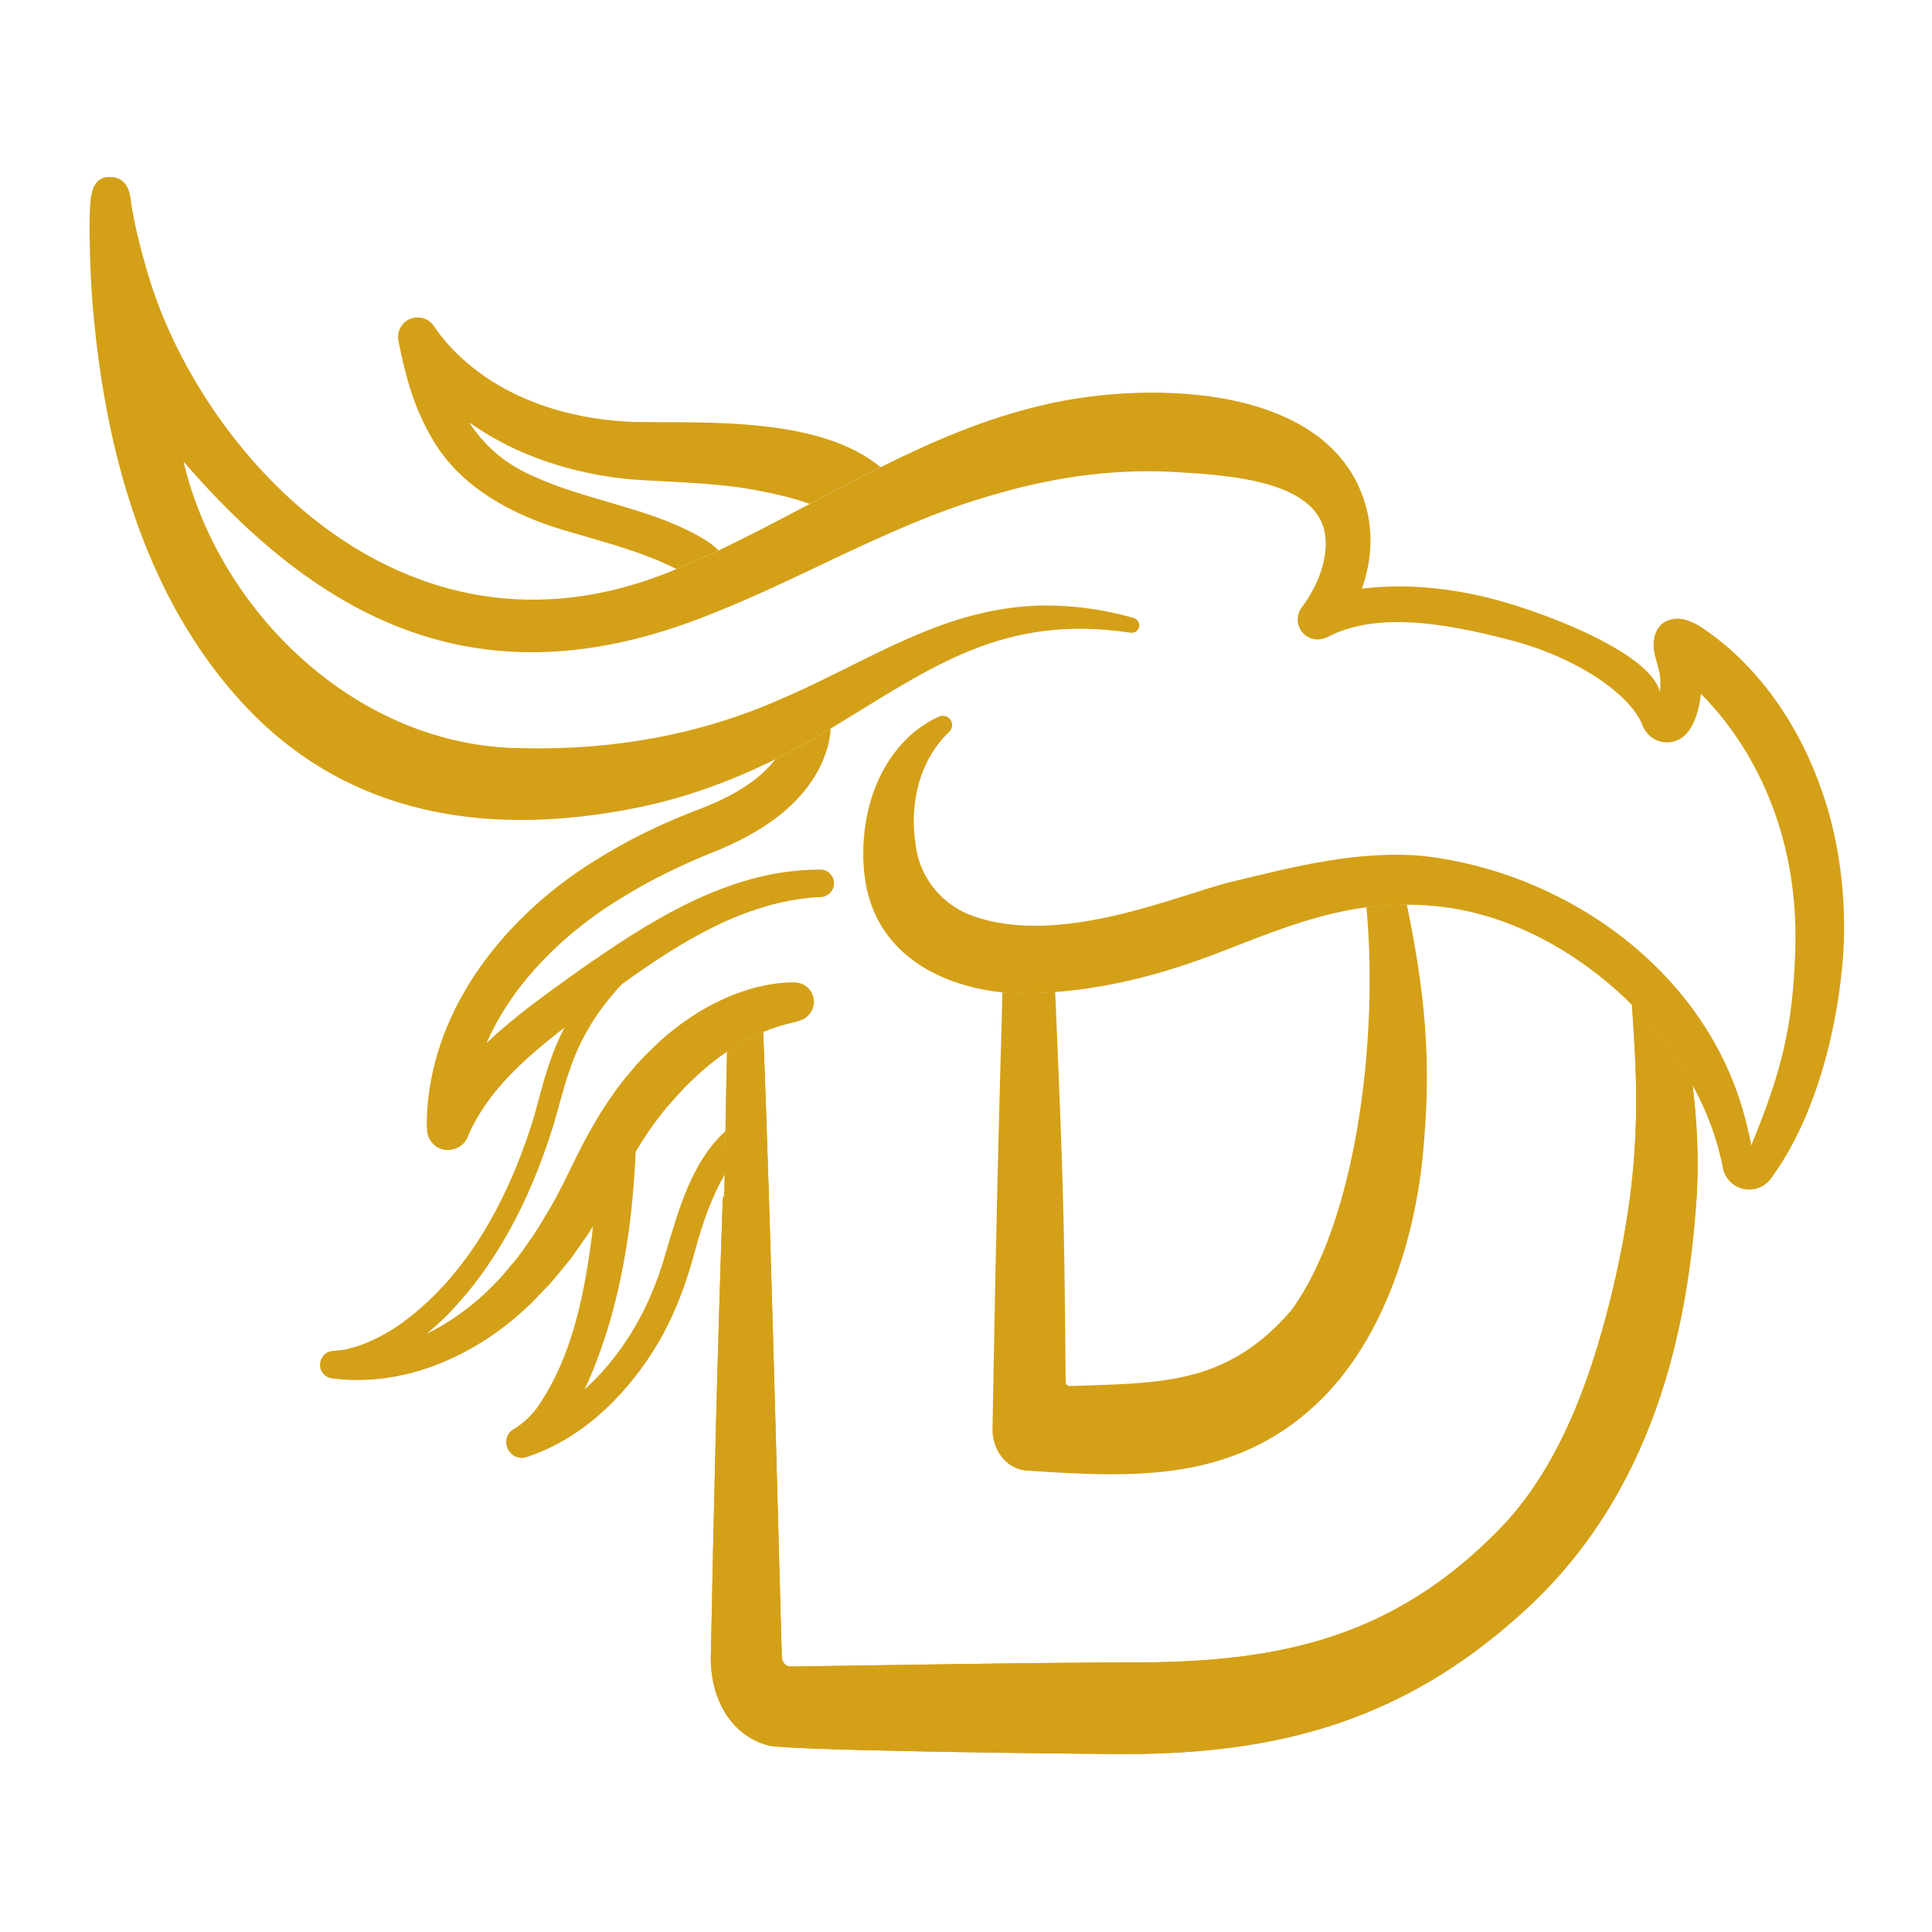
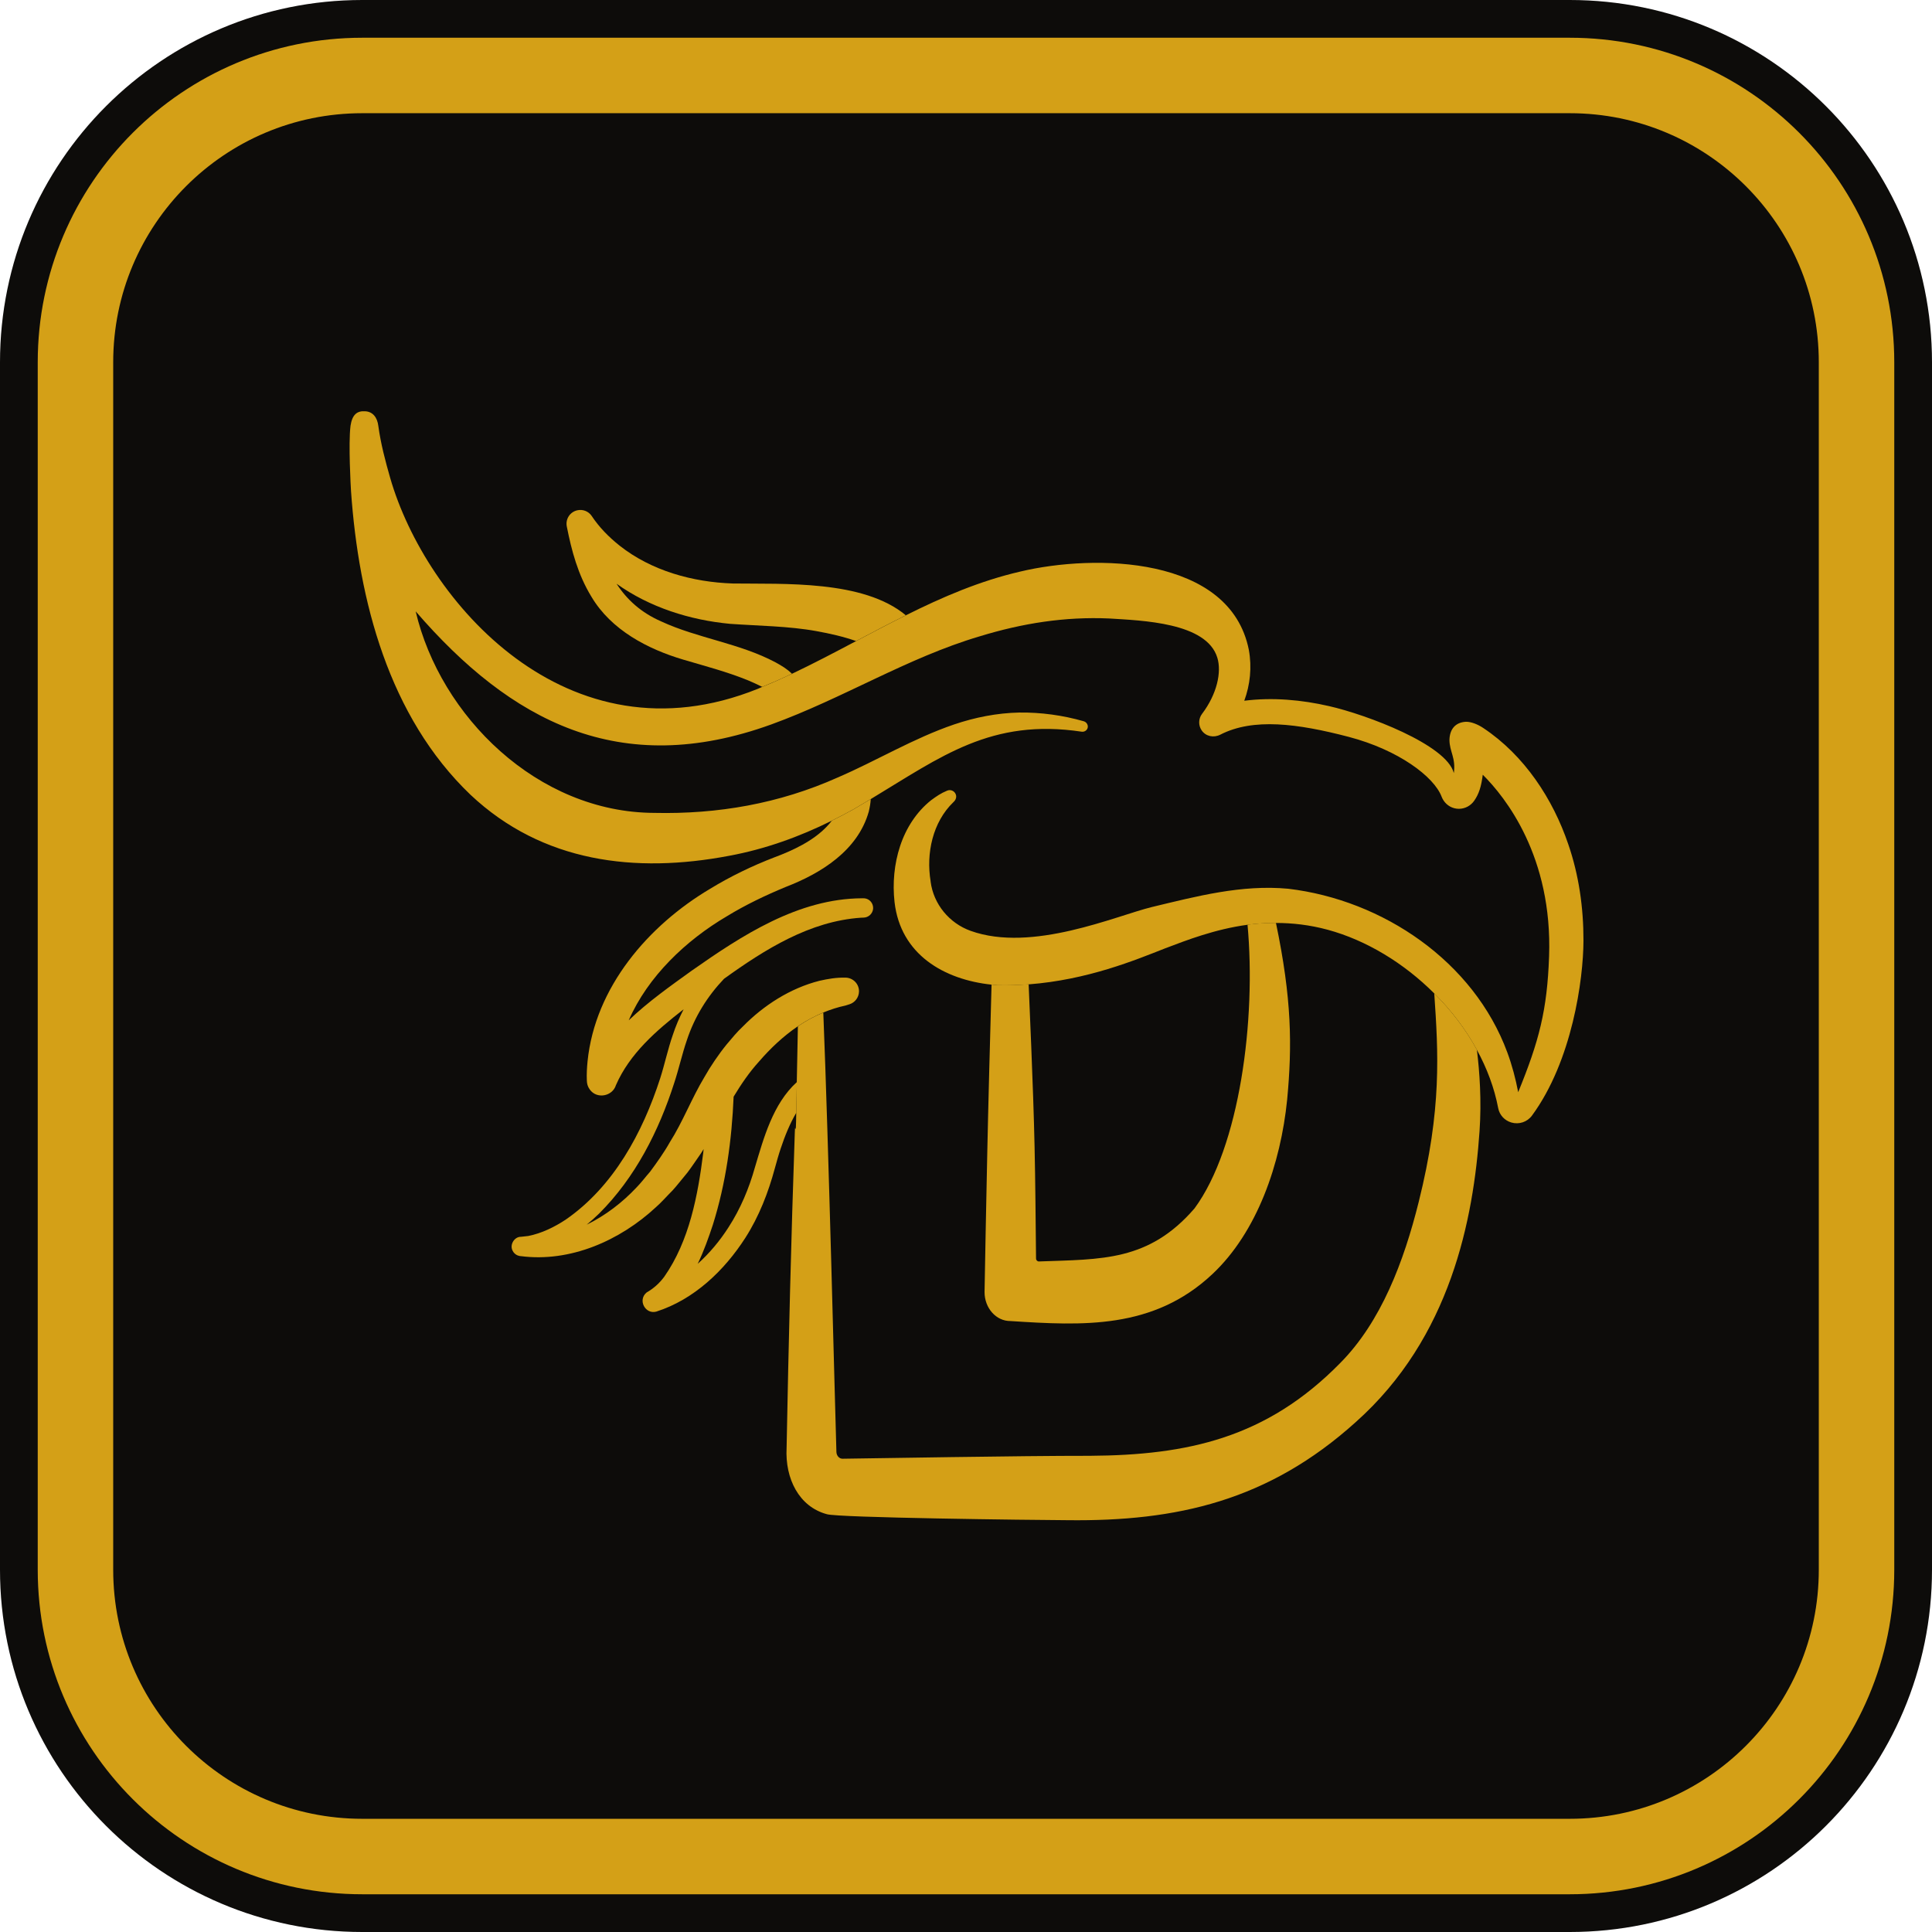
- <svg xmlns="http://www.w3.org/2000/svg" viewBox="30.69 11.08 456 456" fill="#D4A017" role="img" aria-label="Djaunt">
-   <g>
-     <g>
-       <path d="M444.83,286.32c0-0.02-0.02-0.05-0.02-0.08C444.82,286.33,444.84,286.4,444.83,286.32z" />
-       <path d="M187.88,306.6c-1.99,7.13-4.89,14.01-8.87,20.15c-2.84,4.46-6.39,8.72-10.34,12.26c2.08-4.31,3.67-8.84,5.08-13.09    c4.4-14.01,6.36-28.47,6.97-43c2.51-4.16,5.23-8.17,8.5-11.77c3.85-4.46,8.23-8.59,13.06-11.86c2.69-1.84,5.54-3.36,8.53-4.62    c2.38-0.98,4.89-1.8,7.49-2.35l1.35-0.43c1.77-0.58,3.09-2.23,3.15-4.25c0.06-2.54-1.96-4.62-4.5-4.68    c-3.21-0.06-5.81,0.4-8.81,1.07c-9.82,2.51-18.65,8.2-25.69,15.35c-1.86,1.71-3.79,4.07-5.41,5.99c-2.6,3.18-5.47,7.4-7.46,10.95    c-4.31,7.16-7.25,15.02-11.65,21.93c-1.8,3.24-4.37,6.85-6.57,9.82c-1.44,1.62-3.09,3.82-4.59,5.32    c-4.74,5.05-10.43,9.42-16.7,12.48c1.44-1.19,2.81-2.42,4.13-3.7c12.14-12.08,20.09-27.77,25.26-43.94    c1.5-4.53,2.66-9.79,4.22-14.28c2.6-7.89,6.94-14.8,12.48-20.61c13.79-9.91,28.78-19.33,45.96-20.49c0.27,0,0.55-0.03,0.86-0.03    c1.65-0.03,3.06-1.32,3.21-3c0.12-1.8-1.19-3.36-3-3.49h-0.52v-0.03c-0.06,0-0.12,0.03-0.18,0.03    c-21.44,0.09-40.31,12.45-57.25,24.34c-7,5.05-14.56,10.37-21.07,16.61c6.42-14.71,19.21-26.85,32.94-34.92    c6.24-3.82,13.03-7.06,19.79-9.85c11.8-4.56,24.13-12.17,27.83-25.26c0.34-1.41,0.58-2.78,0.67-4.22    c-1.9,1.13-3.85,2.29-5.84,3.46c-2.35,1.31-4.77,2.57-7.22,3.79c-0.55,0.7-1.1,1.38-1.71,1.99c-4.59,4.83-11.35,8.01-17.71,10.37    c-7.37,2.84-14.65,6.36-21.41,10.49c-20.73,12.29-38.62,33-41.16,57.89c-0.21,2.14-0.34,4.28-0.24,6.48    c0.03,1.01,0.24,1.99,0.98,3c2.35,3.33,7.61,2.32,8.78-1.44c4.59-10.55,13.49-18.29,22.72-25.47c-1.44,2.78-2.69,5.72-3.67,8.72    c-1.59,4.56-2.72,9.85-4.19,14.43c-5.9,18.26-15.66,36.36-31.74,47.46c-3.82,2.51-8.07,4.59-12.54,5.47l-2.14,0.24l-0.27,0.03    h-0.12c-2.2,0.03-3.82,2.75-2.69,4.74c0.31,0.67,1.01,1.28,1.68,1.53c0.67,0.21,0.8,0.21,0.83,0.21h0.09    c16.67,2.2,33.39-5.2,45.44-16.39c1.84-1.59,3.85-3.91,5.59-5.63c1.16-1.22,3.95-4.77,5.05-6.06c1.53-2.02,3.06-4.37,4.53-6.45    c0.27-0.46,0.55-0.92,0.86-1.38c-0.06,0.4-0.09,0.8-0.12,1.19c-1.8,14.4-4.68,29.63-13.09,41.65c-1.68,2.26-3.61,3.95-5.93,5.29    c-3.06,2.54-0.43,7.4,3.24,6.42c12.72-4.07,22.87-13.82,29.91-24.77c4.62-7.22,7.71-15.23,9.91-23.39    c0.58-2.11,1.28-4.62,1.99-6.7c1.35-4.07,3.06-8.29,5.2-11.9c0.06-3.39,0.12-6.88,0.18-10.28    C193.87,285.35,190.81,296.85,187.88,306.6z M132.07,275.74l-0.03,0.06C132.06,275.76,131.97,275.98,132.07,275.74    c0-0.02,0.01-0.03,0.02-0.04C132.08,275.71,132.08,275.72,132.07,275.74z" />
-       <path d="M132.04,275.8l0.03-0.06c0.01-0.01,0.01-0.03,0.02-0.04c-0.01,0.01-0.01,0.02-0.02,0.04    C131.97,275.98,132.06,275.76,132.04,275.8z" />
-       <path d="M194.85,137.18c-12.14-6.48-26.21-8.1-38.47-13.79c-6.73-2.94-11.5-7.31-14.95-12.63c11.07,7.92,24.62,12.2,38.1,13.46    c9.36,0.67,19.82,0.76,29.02,2.45c4.56,0.83,9.05,1.84,13.27,3.33c5.54-2.94,11.1-5.87,16.7-8.65    c-14.28-11.9-40.95-10.43-58.07-10.67c-13.49-0.46-27.28-4.25-37.98-12.69c-3.61-2.87-6.88-6.18-9.42-10.03    c-1.04-1.5-2.94-2.29-4.83-1.84c-2.51,0.58-4.04,3.06-3.46,5.57c1.56,7.86,3.67,15.96,8.23,23.42    c6.64,11.19,18.87,17.58,30.86,21.13c7.55,2.23,14.65,4.07,21.77,6.97c1.59,0.7,3.18,1.38,4.71,2.17c3.36-1.38,6.67-2.84,9.97-4.4    C198.73,139.39,196.74,138.22,194.85,137.18z" />
-       <path d="M410.66,318.22c-4.98,20-12.63,40.24-26.33,54.07c-24.77,25.26-51.34,30.95-84.07,31.16    c-23.18-0.03-72.48,0.86-82.96,0.98c-1.1,0.03-2.02-0.98-2.08-2.23c-0.46-14.4-2.63-103.88-4.4-147.52    c-3,1.25-5.84,2.78-8.53,4.62c-0.12,5.05-0.24,11.71-0.37,18.75c-0.06,3.39-0.12,6.88-0.18,10.28c-0.15,10.43-0.34,1.83-0.49,6.73    c-1.22,35.23-2.08,70.49-2.75,105.72c-0.55,10.37,4.19,19.75,13.49,22.26c3.49,1.19,68.41,1.96,80.85,2.02    c36.54,0.43,67.34-6.45,96.7-32.94c31.86-28.38,39.49-68.13,41.53-97.61c0.71-10.25,0.03-19.88-0.89-27.34    c-3.76-6.91-8.65-13.3-14.31-18.93C417.23,268.13,418.45,287.03,410.66,318.22z" />
-       <path d="M460.87,198.25c-5.14-15.2-14.74-29.91-28.56-39.08c-1.71-1.16-4.07-2.14-5.84-2.08c-3.58,0.21-5.41,2.54-5.5,6.09    c0.03,3.94,2.2,6.05,1.47,11.13c-2.38-9.54-29.33-19.63-41.89-22.48c-9.17-2.11-18.93-3-28.44-1.8c1.96-5.35,2.6-11.19,1.53-17.09    c-6.33-31.65-51.83-32.2-76.69-26.27c-13.52,3.12-26.12,8.53-38.41,14.68c-5.6,2.78-11.16,5.72-16.7,8.65    c-7.16,3.79-14.31,7.55-21.53,10.98c-3.3,1.56-6.61,3.03-9.97,4.4c-0.49,0.21-0.98,0.43-1.47,0.64    c-64,25.78-111.53-29.51-123.42-70.79c-1.62-5.66-3.15-11.41-3.97-17.4c-0.34-2.84-1.81-4.8-4.37-4.95    c-2.81-0.21-4.4,1.13-4.98,4.92c0,0.03,0,0.03,0,0.06c-0.73,5.93,0.09,20.49,0.18,21.83c2.57,36.73,12.66,75.63,40.09,101.89    c24.16,22.75,55.32,26.48,86.82,20.49c11.96-2.2,23.64-6.39,34.49-11.8c2.45-1.22,4.86-2.48,7.22-3.79    c1.99-1.16,3.95-2.32,5.84-3.46c23.64-14.25,40.4-27.16,70.79-22.6c0.95,0.12,1.84-0.49,2.02-1.44c0.15-0.95-0.49-1.83-1.41-2.08    c-6.97-1.99-14.28-3-21.59-2.91c-7.43,0.15-14.86,1.62-21.9,4.01c-13.7,4.68-26.02,12.2-39.05,17.8    c-19.63,8.78-40.3,12.35-61.5,11.87c-39.24-0.12-71.86-32.45-80.12-67.64c31.92,36.94,68.53,56.36,119.36,37.95    c24.01-8.72,45.78-22.42,69.85-29.54c14.53-4.46,28.78-6.67,43.55-6.02c10.98,0.7,32.72,1.31,36.3,13.18    c1.47,4.8-0.09,12.17-5.14,18.84c-1.22,1.62-1.28,3.85-0.12,5.54c1.38,2.02,4.04,2.57,6.24,1.44c11.04-5.69,25.93-3.76,43.09,0.73    c16.79,4.4,28.65,13.39,31.19,20.06c0.73,1.9,2.26,3.36,4.22,3.88c0.52,0.15,1.07,0.21,1.59,0.21c2.05,0,3.97-1.01,5.17-2.75    c1.56-2.26,2.35-4.74,2.84-8.69c7.61,7.52,23.46,27.52,22.26,60.98c-0.64,18.07-3.36,28.44-10.37,45.57    c-0.86-4.53-2.05-9.02-3.64-13.33c-11.25-30.52-41.71-51.16-73.52-54.95c-15.72-1.47-30.89,2.57-45.72,6.12    c-12.08,2.94-40.24,15.44-60.89,8.01c-7.19-2.57-12.45-8.96-13.43-16.51v-0.12c-1.56-9.36,0.67-19.85,7.65-26.57    c0.76-0.67,1.19-1.68,0.76-2.69c-0.46-1.1-1.74-1.65-2.87-1.16c-2.11,0.86-3.64,1.93-5.38,3.21c-4.92,3.91-8.44,9.42-10.4,15.38    c-1.99,5.99-2.57,12.54-1.87,18.81c2.02,17.61,16.61,26.02,32.57,27.71c0.64,0.06,1.31,0.15,1.96,0.18    c3.61,0.09,7.1-0.03,10.49-0.28c19.75-1.5,35.81-8.16,45.78-12.08c7.4-2.81,16.79-6.45,27.67-7.92c3.06-0.4,6.24-0.61,9.54-0.61    c5.5,0,11.31,0.64,17.4,2.29c12.94,3.52,25.56,11.19,35.72,21.35c5.66,5.63,10.55,12.02,14.31,18.93    c3.39,6.21,5.87,12.78,7.16,19.57c0.43,2.32,2.14,4.16,4.4,4.83c2.57,0.76,5.35-0.15,6.94-2.32    c13.49-18.35,17.25-45.75,17.28-58.68C465.98,219.45,464.39,208.47,460.87,198.25z" />
-       <path d="M264.94,348.5c0,5.38,3.89,9.76,8.69,9.72c24.22,1.56,47.92,2.87,67.74-15.72c15.11-14.16,22.96-37.08,25.13-58.58    c1.71-18.1,1.57-33.81-3.76-59.34c-3.3,0-6.48,0.21-9.54,0.61c2.94,31.74-2.6,74.56-17.77,95.2    c-15.38,17.83-31.16,17.06-52.26,17.83c-0.52,0-0.95-0.43-0.95-1.01c-0.12-11.44-0.24-26.76-0.49-37.43    c-0.43-20.46-1.9-51.65-1.99-54.59c-3.39,0.24-6.88,0.37-10.49,0.28c-0.64-0.03-1.31-0.12-1.96-0.18    c-0.37,12.87-1.19,43.91-1.44,56.6C265.64,309.97,264.94,348.5,264.94,348.5z" />
-     </g>
+ <svg xmlns="http://www.w3.org/2000/svg" viewBox="0 0 128 128" role="img" aria-label="Djaunt — Djaunt World">
+   <rect width="128" height="128" rx="24" fill="#0D0C0A" />
+   <g fill="#D4A017" transform="translate(12.93,16.81) scale(0.1974)">
+     <path d="M444.83,286.32c0-0.02-0.02-0.05-0.02-0.08C444.82,286.33,444.84,286.4,444.83,286.32z" />
+     <path d="M187.88,306.6c-1.99,7.13-4.89,14.01-8.87,20.15c-2.84,4.46-6.39,8.72-10.34,12.26c2.08-4.31,3.67-8.84,5.08-13.09    c4.4-14.01,6.36-28.47,6.97-43c2.51-4.16,5.23-8.17,8.5-11.77c3.85-4.46,8.23-8.59,13.06-11.86c2.69-1.84,5.54-3.36,8.53-4.62    c2.38-0.98,4.89-1.8,7.49-2.35l1.35-0.43c1.77-0.58,3.09-2.23,3.15-4.25c0.06-2.54-1.96-4.62-4.5-4.68    c-3.21-0.06-5.81,0.4-8.81,1.07c-9.82,2.51-18.65,8.2-25.69,15.35c-1.86,1.71-3.79,4.07-5.41,5.99c-2.6,3.18-5.47,7.4-7.46,10.95    c-4.31,7.16-7.25,15.02-11.65,21.93c-1.8,3.24-4.37,6.85-6.57,9.82c-1.44,1.62-3.09,3.82-4.59,5.32    c-4.74,5.05-10.43,9.42-16.7,12.48c1.44-1.19,2.81-2.42,4.13-3.7c12.14-12.08,20.09-27.77,25.26-43.94    c1.5-4.53,2.66-9.79,4.22-14.28c2.6-7.89,6.94-14.8,12.48-20.61c13.79-9.91,28.78-19.33,45.96-20.49c0.27,0,0.55-0.03,0.86-0.03    c1.65-0.03,3.06-1.32,3.21-3c0.12-1.8-1.19-3.36-3-3.49h-0.52v-0.03c-0.06,0-0.12,0.03-0.18,0.03    c-21.44,0.09-40.31,12.45-57.25,24.34c-7,5.05-14.56,10.37-21.07,16.61c6.42-14.71,19.21-26.85,32.94-34.92    c6.24-3.82,13.03-7.06,19.79-9.85c11.8-4.56,24.13-12.17,27.83-25.26c0.34-1.41,0.58-2.78,0.67-4.22    c-1.9,1.13-3.85,2.29-5.84,3.46c-2.35,1.31-4.77,2.57-7.22,3.79c-0.55,0.7-1.1,1.38-1.71,1.99c-4.59,4.83-11.35,8.01-17.71,10.37    c-7.37,2.84-14.65,6.36-21.41,10.49c-20.73,12.29-38.62,33-41.16,57.89c-0.21,2.14-0.34,4.28-0.24,6.48    c0.03,1.01,0.24,1.99,0.98,3c2.35,3.33,7.61,2.32,8.78-1.44c4.59-10.55,13.49-18.29,22.72-25.47c-1.44,2.78-2.69,5.72-3.67,8.72    c-1.59,4.56-2.72,9.85-4.19,14.43c-5.9,18.26-15.66,36.36-31.74,47.46c-3.82,2.51-8.07,4.59-12.54,5.47l-2.14,0.24l-0.27,0.03    h-0.12c-2.2,0.03-3.82,2.75-2.69,4.74c0.31,0.67,1.01,1.28,1.68,1.53c0.67,0.21,0.8,0.21,0.83,0.21h0.09    c16.67,2.2,33.39-5.2,45.44-16.39c1.84-1.59,3.85-3.91,5.59-5.63c1.16-1.22,3.95-4.77,5.05-6.06c1.53-2.02,3.06-4.37,4.53-6.45    c0.27-0.46,0.55-0.92,0.86-1.38c-0.06,0.4-0.09,0.8-0.12,1.19c-1.8,14.4-4.68,29.63-13.09,41.65c-1.68,2.26-3.61,3.95-5.93,5.29    c-3.06,2.54-0.43,7.4,3.24,6.42c12.72-4.07,22.87-13.82,29.91-24.77c4.62-7.22,7.71-15.23,9.91-23.39    c0.58-2.11,1.28-4.62,1.99-6.7c1.35-4.07,3.06-8.29,5.2-11.9c0.06-3.39,0.12-6.88,0.18-10.28    C193.87,285.35,190.81,296.85,187.88,306.6z M132.07,275.74l-0.03,0.06C132.06,275.76,131.97,275.98,132.07,275.74    c0-0.02,0.01-0.03,0.02-0.04C132.08,275.71,132.08,275.72,132.07,275.74z" />
+     <path d="M132.04,275.8l0.03-0.06c0.01-0.01,0.01-0.03,0.02-0.04c-0.01,0.01-0.01,0.02-0.02,0.04    C131.97,275.98,132.06,275.76,132.04,275.8z" />
+     <path d="M194.85,137.18c-12.14-6.48-26.21-8.1-38.47-13.79c-6.73-2.94-11.5-7.31-14.95-12.63c11.07,7.92,24.62,12.2,38.1,13.46    c9.36,0.67,19.82,0.76,29.02,2.45c4.56,0.83,9.05,1.84,13.27,3.33c5.54-2.94,11.1-5.87,16.7-8.65    c-14.28-11.9-40.95-10.43-58.07-10.67c-13.49-0.46-27.28-4.25-37.98-12.69c-3.61-2.87-6.88-6.18-9.42-10.03    c-1.04-1.5-2.94-2.29-4.83-1.84c-2.51,0.58-4.04,3.06-3.46,5.57c1.56,7.86,3.67,15.96,8.23,23.42    c6.64,11.19,18.87,17.58,30.86,21.13c7.55,2.23,14.65,4.07,21.77,6.97c1.59,0.7,3.18,1.38,4.71,2.17c3.36-1.38,6.67-2.84,9.97-4.4    C198.73,139.39,196.74,138.22,194.85,137.18z" />
+     <path d="M410.66,318.22c-4.98,20-12.63,40.24-26.33,54.07c-24.77,25.26-51.34,30.95-84.07,31.16    c-23.18-0.03-72.48,0.86-82.96,0.98c-1.1,0.03-2.02-0.98-2.08-2.23c-0.46-14.4-2.63-103.88-4.4-147.52c-3,1.25-5.84,2.78-8.53,4.62c-0.12,5.05-0.24,11.71-0.37,18.75c-0.06,3.39-0.12,6.88-0.18,10.28c-0.15,10.43-0.34,1.83-0.49,6.73c-1.22,35.23-2.08,70.49-2.75,105.72c-0.55,10.37,4.19,19.75,13.49,22.26c3.49,1.19,68.41,1.96,80.85,2.02c36.54,0.43,67.34-6.45,96.7-32.94c31.86-28.38,39.49-68.13,41.53-97.61c0.71-10.25,0.03-19.88-0.89-27.34c-3.76-6.91-8.65-13.3-14.31-18.93C417.23,268.13,418.45,287.03,410.66,318.22z" />
+     <path d="M460.87,198.25c-5.14-15.2-14.74-29.91-28.56-39.08c-1.71-1.16-4.07-2.14-5.84-2.08c-3.58,0.21-5.41,2.54-5.5,6.09    c0.03,3.94,2.2,6.05,1.47,11.13c-2.38-9.54-29.33-19.63-41.89-22.48c-9.17-2.11-18.93-3-28.44-1.8c1.96-5.35,2.6-11.19,1.53-17.09    c-6.33-31.65-51.83-32.2-76.69-26.27c-13.52,3.12-26.12,8.53-38.41,14.68c-5.6,2.78-11.16,5.72-16.7,8.65    c-7.16,3.79-14.31,7.55-21.53,10.98c-3.3,1.56-6.61,3.03-9.97,4.4c-0.49,0.21-0.98,0.43-1.47,0.64    c-64,25.78-111.53-29.51-123.42-70.79c-1.62-5.66-3.15-11.41-3.97-17.4c-0.34-2.84-1.81-4.8-4.37-4.95    c-2.81-0.21-4.4,1.13-4.98,4.92c0,0.03,0,0.03,0,0.06c-0.73,5.93,0.09,20.49,0.18,21.83c2.57,36.73,12.66,75.63,40.09,101.89    c24.16,22.75,55.32,26.48,86.82,20.49c11.96-2.2,23.64-6.39,34.49-11.8c2.45-1.22,4.86-2.48,7.22-3.79    c1.99-1.16,3.95-2.32,5.84-3.46c23.64-14.25,40.4-27.16,70.79-22.6c0.95,0.12,1.84-0.49,2.02-1.44c0.15-0.95-0.49-1.83-1.41-2.08    c-6.97-1.99-14.28-3-21.59-2.91c-7.43,0.15-14.86,1.62-21.9,4.01c-13.7,4.68-26.02,12.2-39.05,17.8    c-19.63,8.78-40.3,12.35-61.5,11.87c-39.24-0.12-71.86-32.45-80.12-67.64c31.92,36.94,68.53,56.36,119.36,37.95    c24.01-8.72,45.78-22.42,69.85-29.54c14.53-4.46,28.78-6.67,43.55-6.02c10.98,0.7,32.72,1.31,36.3,13.18    c1.47,4.8-0.09,12.17-5.14,18.84c-1.22,1.62-1.28,3.85-0.12,5.54c1.38,2.02,4.04,2.57,6.24,1.44c11.04-5.69,25.93-3.76,43.09,0.73    c16.79,4.4,28.65,13.39,31.19,20.06c0.73,1.9,2.26,3.36,4.22,3.88c0.52,0.15,1.07,0.21,1.59,0.21c2.05,0,3.97-1.01,5.17-2.75    c1.56-2.26,2.35-4.74,2.84-8.69c7.61,7.52,23.46,27.52,22.26,60.98c-0.64,18.07-3.36,28.44-10.37,45.57    c-0.86-4.53-2.05-9.02-3.64-13.33c-11.25-30.52-41.71-51.16-73.52-54.95c-15.72-1.47-30.89,2.57-45.72,6.12    c-12.08,2.94-40.24,15.44-60.89,8.01c-7.19-2.57-12.45-8.96-13.43-16.51v-0.12c-1.56-9.36,0.67-19.85,7.65-26.57    c0.76-0.67,1.19-1.68,0.76-2.69c-0.46-1.1-1.74-1.65-2.87-1.16c-2.11,0.86-3.64,1.93-5.38,3.21c-4.92,3.91-8.44,9.42-10.4,15.38    c-1.99,5.99-2.57,12.54-1.87,18.81c2.02,17.61,16.61,26.02,32.57,27.71c0.64,0.06,1.31,0.15,1.96,0.18    c3.61,0.09,7.1-0.03,10.49-0.28c19.75-1.5,35.81-8.16,45.78-12.08c7.4-2.81,16.79-6.45,27.67-7.92c3.06-0.4,6.24-0.61,9.54-0.61    c5.5,0,11.31,0.64,17.4,2.29c12.94,3.52,25.56,11.19,35.72,21.35c5.66,5.63,10.55,12.02,14.31,18.93    c3.39,6.21,5.87,12.78,7.16,19.57c0.43,2.32,2.14,4.16,4.4,4.83c2.57,0.76,5.35-0.15,6.94-2.32    c13.49-18.35,17.25-45.75,17.28-58.68C465.98,219.45,464.39,208.47,460.87,198.25z" />
+     <path d="M264.94,348.5c0,5.38,3.89,9.76,8.69,9.72c24.22,1.56,47.92,2.87,67.74-15.72c15.11-14.16,22.96-37.08,25.13-58.58    c1.71-18.1,1.57-33.81-3.76-59.34c-3.3,0-6.48,0.21-9.54,0.61c2.94,31.74-2.6,74.56-17.77,95.2    c-15.38,17.83-31.16,17.06-52.26,17.83c-0.52,0-0.95-0.43-0.95-1.01c-0.12-11.44-0.24-26.76-0.49-37.43    c-0.43-20.46-1.9-51.65-1.99-54.59c-3.39,0.24-6.88,0.37-10.49,0.28c-0.64-0.03-1.31-0.12-1.96-0.18    c-0.37,12.87-1.19,43.91-1.44,56.6C265.64,309.97,264.94,348.5,264.94,348.5z" />
  </g>
-   <path d="M410.66,318.22c-4.98,20-12.63,40.24-26.33,54.07c-24.77,25.26-51.34,30.95-84.07,31.16c-23.18-0.03-72.48,0.86-82.96,0.98  c-1.1,0.03-2.02-0.98-2.08-2.23c-0.46-14.4-2.63-103.88-4.4-147.52c-3,1.25-5.84,2.78-8.53,4.62c-0.12,5.05-0.24,11.71-0.37,18.75  c-0.06,3.39-0.12,6.88-0.18,10.28c-0.15,10.43-0.34,1.83-0.49,6.73c-1.22,35.23-2.08,70.49-2.75,105.72  c-0.55,10.37,4.19,19.75,13.49,22.26c3.49,1.19,68.41,1.96,80.85,2.02c36.54,0.43,67.34-6.45,96.7-32.94  c31.86-28.38,39.49-68.13,41.53-97.61c0.71-10.25,0.03-19.88-0.89-27.34c-3.76-6.91-8.65-13.3-14.31-18.93  C417.23,268.13,418.45,287.03,410.66,318.22z" />
+   <rect x="5" y="5" width="118" height="118" rx="19" fill="none" stroke="#D4A017" stroke-width="5" />
</svg>
